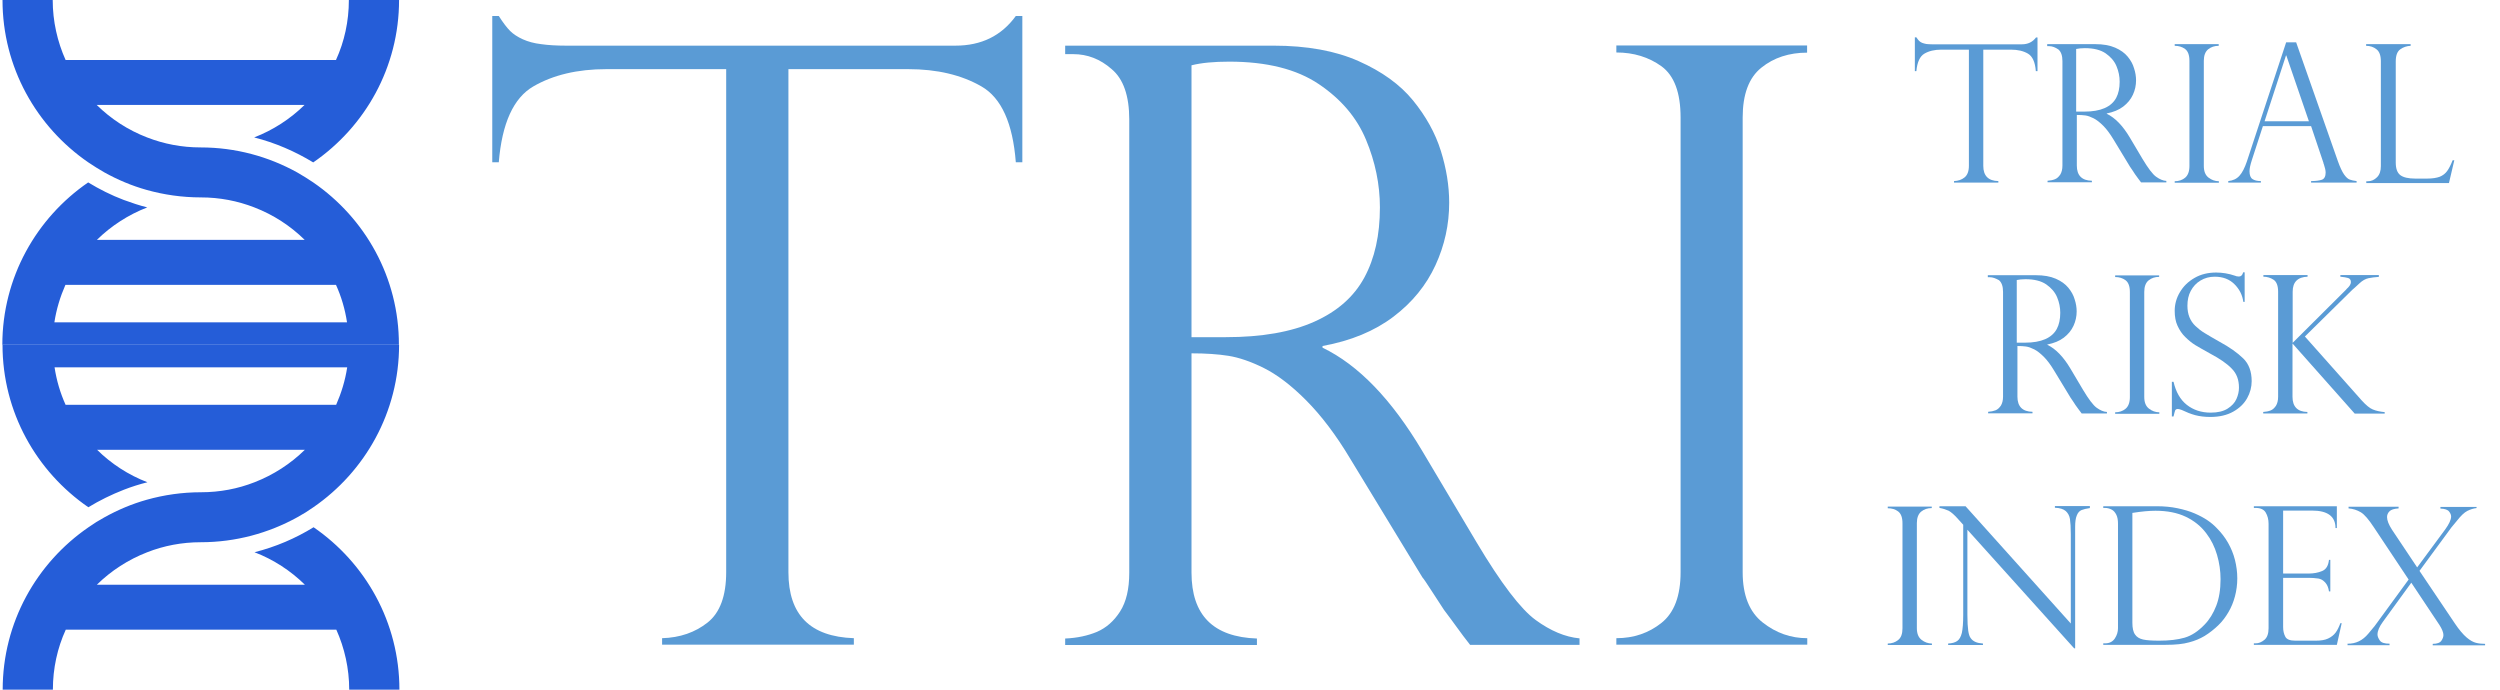
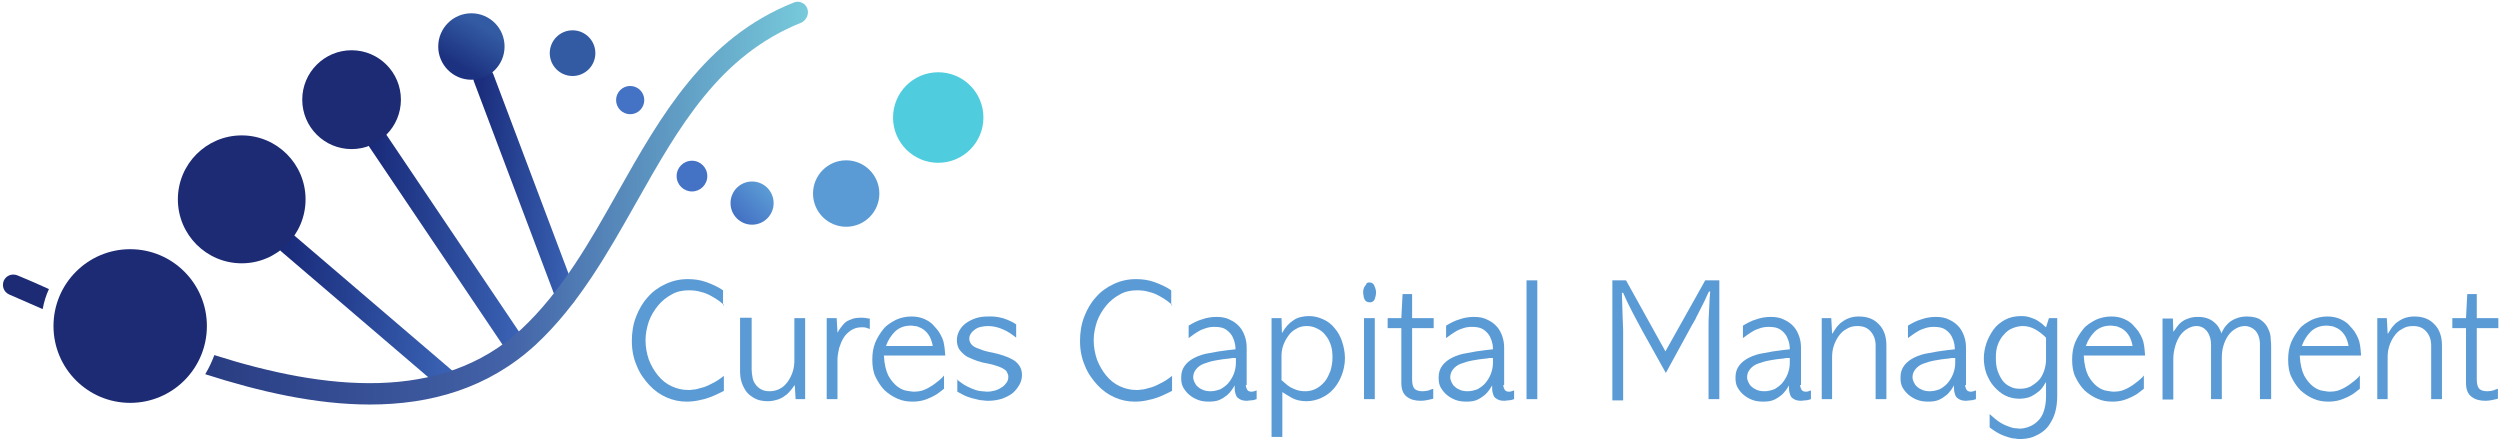
- <svg xmlns="http://www.w3.org/2000/svg" width="203" height="56" viewBox="0 0 203 56" fill="none">
-   <path d="M83.014 13.175H82.484C82.24 10.01 81.316 7.954 79.699 7.021C78.082 6.087 76.099 5.614 73.735 5.614H64.02V46.464C64.02 49.927 65.786 51.699 69.333 51.821V52.348H53.762V51.821C55.216 51.78 56.452 51.347 57.458 50.549C58.463 49.751 58.966 48.385 58.966 46.464V5.614H49.251C46.887 5.614 44.904 6.087 43.3 7.021C41.697 7.954 40.76 10.01 40.502 13.175H39.972V1.299H40.502C40.855 1.853 41.167 2.259 41.425 2.516C41.684 2.773 42.037 3.003 42.458 3.193C42.879 3.382 43.368 3.517 43.939 3.585C44.51 3.666 45.175 3.707 45.95 3.707H77.58C79.686 3.707 81.316 2.908 82.484 1.299H83.014V13.175Z" fill="#5A9BD5" />
-   <path d="M87.158 4.397H86.492V3.707H103.408C106.125 3.707 108.435 4.126 110.323 4.965C112.212 5.804 113.679 6.859 114.739 8.157C115.785 9.442 116.546 10.809 116.994 12.242C117.443 13.676 117.674 15.083 117.674 16.463C117.674 18.221 117.307 19.912 116.56 21.535C115.812 23.158 114.685 24.552 113.149 25.715C111.614 26.878 109.698 27.676 107.389 28.095V28.231C110.31 29.637 113 32.438 115.486 36.617L119.902 44.043C121.886 47.371 123.489 49.467 124.698 50.347C125.907 51.226 127.089 51.726 128.258 51.835V52.362H119.372C118.992 51.875 118.638 51.415 118.312 50.955C117.986 50.509 117.633 50.022 117.252 49.522C117.035 49.197 116.709 48.696 116.274 48.02C115.839 47.344 115.581 46.965 115.5 46.884L109.658 37.28C108.489 35.319 107.28 33.736 106.057 32.505C104.834 31.274 103.679 30.409 102.62 29.881C101.56 29.353 100.595 29.029 99.753 28.893C98.897 28.758 97.905 28.691 96.75 28.691V46.492C96.75 49.954 98.516 51.726 102.063 51.848V52.376H86.492V51.848C87.47 51.807 88.326 51.618 89.074 51.307C89.821 50.982 90.446 50.441 90.949 49.657C91.451 48.872 91.696 47.831 91.696 46.505V9.713C91.696 7.779 91.22 6.412 90.269 5.614C89.332 4.789 88.286 4.397 87.158 4.397ZM96.75 27.378H99.535C102.457 27.378 104.848 26.959 106.723 26.121C108.598 25.282 109.943 24.092 110.785 22.536C111.628 20.98 112.049 19.087 112.049 16.841C112.049 14.975 111.668 13.135 110.921 11.35C110.174 9.551 108.897 8.049 107.09 6.832C105.283 5.614 102.864 5.006 99.807 5.006C98.571 5.006 97.552 5.1 96.75 5.303V27.378Z" fill="#5A9BD5" />
-   <path d="M146.736 3.707V4.275C145.282 4.275 144.032 4.681 143.027 5.492C142.008 6.304 141.505 7.657 141.505 9.55V46.464C141.505 48.331 142.049 49.697 143.135 50.549C144.222 51.402 145.418 51.821 146.75 51.821V52.348H131.247V51.821C132.66 51.821 133.883 51.402 134.915 50.576C135.948 49.751 136.464 48.385 136.464 46.464V9.55C136.464 7.521 135.948 6.142 134.915 5.384C133.883 4.64 132.66 4.261 131.247 4.261V3.693H146.736V3.707Z" fill="#5A9BD5" />
-   <path d="M165.432 5.776H165.31C165.255 5.046 165.038 4.572 164.671 4.356C164.304 4.139 163.842 4.031 163.285 4.031H161.043V13.473C161.043 14.271 161.451 14.69 162.266 14.704V14.825H158.666V14.704C159.005 14.69 159.291 14.595 159.522 14.406C159.753 14.217 159.875 13.906 159.875 13.459V4.031H157.633C157.09 4.031 156.628 4.139 156.261 4.356C155.894 4.572 155.677 5.046 155.609 5.776H155.486V3.03H155.609C155.69 3.152 155.758 3.247 155.826 3.314C155.894 3.382 155.962 3.423 156.071 3.477C156.166 3.517 156.288 3.544 156.41 3.571C156.546 3.585 156.696 3.598 156.872 3.598H164.182C164.671 3.598 165.051 3.409 165.323 3.044H165.445V5.776H165.432Z" fill="#5A9BD5" />
-   <path d="M166.383 3.747H166.233V3.585H170.146C170.771 3.585 171.315 3.68 171.75 3.869C172.184 4.058 172.524 4.302 172.769 4.599C173.013 4.897 173.19 5.208 173.285 5.546C173.394 5.871 173.448 6.209 173.448 6.52C173.448 6.926 173.366 7.318 173.19 7.697C173.013 8.076 172.755 8.387 172.402 8.657C172.049 8.928 171.6 9.104 171.07 9.212V9.239C171.75 9.564 172.375 10.213 172.945 11.173L173.964 12.891C174.426 13.662 174.793 14.149 175.078 14.352C175.364 14.555 175.635 14.677 175.907 14.69V14.812H173.856C173.774 14.704 173.693 14.596 173.611 14.487C173.529 14.379 173.448 14.271 173.366 14.149C173.312 14.068 173.244 13.96 173.135 13.797C173.04 13.649 172.972 13.554 172.959 13.54L171.614 11.322C171.342 10.876 171.07 10.497 170.785 10.213C170.5 9.929 170.241 9.726 169.997 9.604C169.752 9.483 169.535 9.401 169.331 9.374C169.141 9.347 168.896 9.334 168.638 9.334V13.446C168.638 14.244 169.046 14.663 169.861 14.677V14.799H166.261V14.677C166.492 14.663 166.682 14.623 166.858 14.555C167.035 14.487 167.171 14.352 167.293 14.176C167.402 14 167.47 13.757 167.47 13.446V4.965C167.47 4.518 167.361 4.207 167.144 4.018C166.886 3.842 166.641 3.747 166.383 3.747ZM168.597 9.063H169.236C169.915 9.063 170.459 8.969 170.894 8.779C171.328 8.59 171.641 8.306 171.831 7.954C172.021 7.602 172.116 7.156 172.116 6.642C172.116 6.209 172.035 5.79 171.858 5.37C171.682 4.951 171.383 4.613 170.975 4.329C170.554 4.045 169.997 3.91 169.29 3.91C169.005 3.91 168.774 3.937 168.584 3.977V9.063H168.597Z" fill="#5A9BD5" />
-   <path d="M180.159 3.585V3.72C179.82 3.72 179.534 3.815 179.303 4.004C179.072 4.194 178.95 4.505 178.95 4.938V13.473C178.95 13.906 179.072 14.217 179.33 14.42C179.575 14.609 179.86 14.717 180.173 14.717V14.839H176.586V14.717C176.912 14.717 177.197 14.623 177.428 14.433C177.659 14.244 177.782 13.919 177.782 13.486V4.938C177.782 4.464 177.659 4.153 177.428 3.977C177.184 3.801 176.912 3.72 176.586 3.72V3.585H180.159Z" fill="#5A9BD5" />
-   <path d="M186.451 3.45L189.834 13.081C190.01 13.581 190.187 13.947 190.337 14.163C190.5 14.393 190.649 14.528 190.799 14.582C190.948 14.636 191.125 14.677 191.356 14.704V14.826H187.66V14.704C188.04 14.704 188.326 14.664 188.53 14.596C188.733 14.528 188.842 14.325 188.842 14.014C188.842 13.838 188.788 13.608 188.693 13.324C188.665 13.284 188.665 13.257 188.665 13.23L187.66 10.24H183.747L182.85 13C182.728 13.379 182.66 13.676 182.66 13.906C182.66 14.217 182.742 14.434 182.905 14.542C183.068 14.65 183.285 14.704 183.584 14.704V14.826H180.935V14.704C181.315 14.664 181.614 14.528 181.845 14.271C182.076 14.014 182.266 13.636 182.443 13.121L185.636 3.437H186.451V3.45ZM183.883 9.848H187.483L185.649 4.505H185.622L183.883 9.848Z" fill="#5A9BD5" />
-   <path d="M192.13 14.717H192.279C192.551 14.717 192.796 14.609 193.013 14.393C193.23 14.176 193.326 13.879 193.326 13.486V4.978C193.326 4.505 193.203 4.18 192.972 4.004C192.741 3.815 192.456 3.72 192.13 3.72V3.585H195.744V3.72C195.431 3.734 195.146 3.828 194.902 4.004C194.657 4.18 194.535 4.505 194.535 4.992V13.202C194.535 13.689 194.657 14.027 194.902 14.217C195.146 14.406 195.554 14.501 196.111 14.501H197.089C197.51 14.501 197.85 14.447 198.108 14.352C198.366 14.244 198.556 14.095 198.706 13.892C198.855 13.689 199.005 13.392 199.154 13.013H199.29L198.855 14.866H192.143V14.717H192.13Z" fill="#5A9BD5" />
-   <path d="M161.56 22.509H161.41V22.347H165.323C165.948 22.347 166.492 22.441 166.926 22.631C167.361 22.82 167.701 23.064 167.945 23.361C168.19 23.659 168.367 23.97 168.462 24.308C168.57 24.633 168.625 24.971 168.625 25.282C168.625 25.688 168.543 26.08 168.367 26.459C168.19 26.837 167.932 27.149 167.579 27.419C167.225 27.69 166.777 27.866 166.247 27.974V28.001C166.926 28.325 167.551 28.975 168.122 29.935L169.141 31.653C169.603 32.424 169.97 32.911 170.255 33.114C170.54 33.317 170.812 33.438 171.084 33.452V33.574H169.032C168.951 33.465 168.869 33.357 168.788 33.249C168.706 33.141 168.625 33.033 168.543 32.911C168.489 32.83 168.421 32.721 168.312 32.559C168.217 32.41 168.149 32.316 168.136 32.302L166.79 30.084C166.519 29.637 166.247 29.259 165.962 28.975C165.676 28.691 165.418 28.488 165.174 28.366C164.929 28.244 164.712 28.163 164.508 28.136C164.318 28.109 164.073 28.096 163.815 28.096V32.208C163.815 33.006 164.223 33.425 165.038 33.438V33.56H161.437V33.438C161.668 33.425 161.859 33.384 162.035 33.317C162.212 33.249 162.348 33.114 162.47 32.938C162.579 32.762 162.647 32.519 162.647 32.208V23.699C162.647 23.253 162.538 22.942 162.32 22.753C162.049 22.604 161.818 22.509 161.56 22.509ZM163.774 27.825H164.413C165.092 27.825 165.636 27.73 166.07 27.541C166.505 27.352 166.818 27.067 167.008 26.716C167.198 26.364 167.293 25.918 167.293 25.404C167.293 24.971 167.212 24.552 167.035 24.132C166.858 23.713 166.56 23.375 166.152 23.091C165.731 22.807 165.174 22.671 164.467 22.671C164.182 22.671 163.951 22.698 163.761 22.739V27.825H163.774Z" fill="#5A9BD5" />
-   <path d="M175.323 22.347V22.482C174.984 22.482 174.698 22.577 174.467 22.766C174.236 22.955 174.114 23.267 174.114 23.699V32.235C174.114 32.667 174.236 32.978 174.495 33.181C174.739 33.371 175.024 33.479 175.337 33.479V33.601H171.75V33.479C172.076 33.479 172.361 33.384 172.592 33.195C172.823 33.006 172.946 32.681 172.946 32.248V23.713C172.946 23.239 172.823 22.928 172.592 22.753C172.348 22.577 172.076 22.495 171.75 22.495V22.36H175.323V22.347Z" fill="#5A9BD5" />
-   <path d="M182.279 24.51H182.157C182.089 23.969 181.845 23.482 181.437 23.077C181.029 22.671 180.499 22.468 179.834 22.468C179.399 22.468 179.018 22.576 178.679 22.779C178.339 22.982 178.081 23.266 177.891 23.618C177.701 23.969 177.619 24.375 177.619 24.822C177.619 25.173 177.673 25.484 177.782 25.755C177.891 26.025 178.054 26.269 178.271 26.472C178.489 26.675 178.733 26.878 179.032 27.053C179.317 27.229 179.711 27.459 180.214 27.743C181.043 28.19 181.681 28.649 182.143 29.096C182.605 29.542 182.836 30.165 182.836 30.949C182.836 31.422 182.714 31.896 182.47 32.329C182.225 32.775 181.845 33.14 181.342 33.424C180.839 33.709 180.214 33.857 179.48 33.857C179.018 33.857 178.597 33.803 178.244 33.709C177.891 33.614 177.524 33.465 177.157 33.289C177.008 33.235 176.899 33.208 176.845 33.208C176.736 33.208 176.668 33.249 176.627 33.316C176.6 33.397 176.546 33.56 176.491 33.817H176.355V31.003H176.491C176.682 31.828 177.035 32.45 177.565 32.87C178.095 33.289 178.747 33.506 179.508 33.506C180.078 33.506 180.54 33.397 180.88 33.181C181.22 32.965 181.464 32.708 181.6 32.396C181.736 32.085 181.804 31.788 181.804 31.477C181.804 30.841 181.614 30.327 181.22 29.935C180.839 29.529 180.241 29.123 179.453 28.704C178.91 28.406 178.516 28.176 178.244 28.014C177.986 27.852 177.714 27.635 177.456 27.378C177.184 27.121 176.98 26.81 176.817 26.458C176.654 26.107 176.586 25.701 176.586 25.241C176.586 24.713 176.722 24.199 177.008 23.726C177.293 23.239 177.687 22.86 178.203 22.563C178.72 22.265 179.304 22.13 179.956 22.13C180.445 22.13 180.961 22.211 181.478 22.387C181.559 22.427 181.668 22.454 181.804 22.454C181.967 22.454 182.089 22.346 182.143 22.116H182.266V24.51H182.279Z" fill="#5A9BD5" />
-   <path d="M193.162 22.346V22.482C192.849 22.509 192.564 22.536 192.319 22.59C192.075 22.644 191.83 22.779 191.586 23.009C191.409 23.172 191.287 23.293 191.219 23.348C191.151 23.402 191.083 23.469 191.002 23.537L187.157 27.324L191.762 32.505C192.116 32.897 192.428 33.154 192.673 33.249C192.931 33.357 193.243 33.425 193.637 33.465V33.587H191.205L186.151 27.892V32.221C186.151 33.019 186.559 33.438 187.36 33.452V33.574H183.773V33.452C184.004 33.438 184.195 33.398 184.371 33.33C184.548 33.263 184.684 33.127 184.806 32.951C184.915 32.776 184.983 32.532 184.983 32.221V23.686C184.983 23.212 184.86 22.888 184.629 22.725C184.385 22.563 184.113 22.468 183.787 22.468V22.333H187.374V22.468C186.572 22.495 186.165 22.901 186.165 23.686V27.838L190.499 23.523C190.499 23.537 190.512 23.523 190.526 23.483C190.771 23.266 190.893 23.077 190.893 22.915C190.893 22.739 190.825 22.631 190.675 22.576C190.54 22.536 190.322 22.495 190.037 22.468V22.333H193.162V22.346Z" fill="#5A9BD5" />
-   <path d="M156.859 41.121V41.256C156.519 41.256 156.234 41.351 156.003 41.54C155.772 41.73 155.649 42.041 155.649 42.474V51.009C155.649 51.442 155.772 51.753 156.03 51.956C156.274 52.145 156.56 52.254 156.872 52.254V52.375H153.285V52.254C153.611 52.254 153.897 52.159 154.128 51.969C154.372 51.78 154.481 51.455 154.481 51.023V42.487C154.481 42.014 154.359 41.703 154.128 41.527C153.897 41.351 153.611 41.27 153.285 41.27V41.135H156.859V41.121Z" fill="#5A9BD5" />
-   <path d="M169.698 41.121V41.256C169.413 41.297 169.182 41.351 169.019 41.418C168.855 41.486 168.72 41.635 168.638 41.851C168.543 42.068 168.502 42.379 168.502 42.785V52.645H168.421L159.752 43.014V49.927C159.752 50.508 159.78 50.928 159.82 51.212C159.861 51.496 159.929 51.699 160.024 51.82C160.214 52.091 160.54 52.226 161.016 52.253V52.375H158.19V52.253C158.502 52.24 158.747 52.172 158.924 52.05C159.1 51.928 159.223 51.712 159.304 51.388C159.372 51.063 159.413 50.589 159.413 49.954V42.609L159.032 42.189C158.706 41.811 158.434 41.581 158.231 41.472C158.027 41.378 157.782 41.297 157.483 41.242V41.107H159.603L168.149 50.63V43.366C168.149 42.825 168.122 42.419 168.081 42.149C168.04 41.878 167.918 41.662 167.741 41.499C167.551 41.337 167.266 41.242 166.858 41.229V41.094H169.698V41.121Z" fill="#5A9BD5" />
-   <path d="M170.785 41.243V41.107H175.133C175.744 41.107 176.301 41.161 176.818 41.27C177.334 41.378 177.796 41.513 178.204 41.689C178.611 41.865 178.964 42.054 179.263 42.257C179.562 42.46 179.807 42.676 180.011 42.893C180.364 43.245 180.676 43.65 180.921 44.083C181.165 44.516 181.356 44.976 181.478 45.463C181.6 45.95 181.668 46.45 181.668 46.964C181.668 47.478 181.6 47.965 181.478 48.425C181.356 48.885 181.179 49.318 180.948 49.71C180.717 50.103 180.445 50.468 180.119 50.779C179.793 51.09 179.426 51.388 179.005 51.645C178.638 51.861 178.231 52.037 177.755 52.159C177.28 52.294 176.655 52.361 175.839 52.361H170.785V52.24H170.935C171.288 52.24 171.546 52.105 171.723 51.847C171.899 51.577 171.981 51.306 171.981 51.009V42.514C171.981 42.23 171.94 41.987 171.845 41.797C171.75 41.608 171.628 41.459 171.464 41.378C171.301 41.297 171.125 41.243 170.935 41.243H170.785ZM173.149 41.648V50.562C173.149 50.995 173.217 51.32 173.367 51.523C173.503 51.726 173.72 51.861 174.019 51.929C174.318 51.996 174.752 52.023 175.323 52.023C176.138 52.023 176.831 51.942 177.388 51.78C177.945 51.618 178.489 51.266 179.019 50.711C179.413 50.306 179.725 49.791 179.956 49.196C180.187 48.601 180.309 47.884 180.309 47.032C180.309 46.369 180.214 45.706 180.024 45.057C179.834 44.408 179.549 43.826 179.155 43.312C178.72 42.731 178.163 42.284 177.483 41.96C176.804 41.635 175.975 41.473 175.024 41.473C174.535 41.473 173.91 41.527 173.149 41.648Z" fill="#5A9BD5" />
-   <path d="M183.013 41.243V41.107H189.752V42.879H189.643C189.643 41.932 189.004 41.459 187.741 41.459H185.39V46.572H187.456C187.863 46.572 188.23 46.505 188.556 46.369C188.882 46.234 189.059 45.936 189.113 45.463H189.222V48.02H189.113C189.072 47.735 188.977 47.505 188.855 47.357C188.733 47.208 188.597 47.1 188.475 47.046C188.352 46.992 188.244 46.964 188.135 46.964C187.945 46.937 187.754 46.924 187.564 46.924H185.39V50.914C185.39 51.212 185.445 51.469 185.567 51.699C185.676 51.915 185.947 52.023 186.369 52.023H188.053C188.461 52.023 188.787 51.969 189.045 51.847C189.303 51.726 189.507 51.563 189.657 51.361C189.806 51.158 189.928 50.901 190.037 50.603H190.146L189.752 52.361H183.013V52.24H183.162C183.407 52.24 183.638 52.145 183.869 51.956C184.1 51.766 184.208 51.442 184.208 51.009V42.528C184.208 42.176 184.127 41.878 183.977 41.621C183.828 41.364 183.543 41.243 183.162 41.243H183.013Z" fill="#5A9BD5" />
-   <path d="M201.096 41.121V41.256C200.838 41.283 200.594 41.365 200.349 41.486C200.105 41.608 199.819 41.879 199.493 42.298C199.126 42.731 198.909 43.001 198.868 43.082L196.463 46.356L199.33 50.617C199.683 51.144 200.009 51.523 200.295 51.767C200.58 52.01 200.838 52.145 201.056 52.199C201.273 52.254 201.518 52.281 201.789 52.281V52.402H197.537V52.281C197.904 52.281 198.135 52.186 198.243 52.023C198.352 51.861 198.406 51.712 198.406 51.564C198.406 51.361 198.298 51.09 198.094 50.766L195.798 47.316L193.488 50.495C193.203 50.887 193.053 51.225 193.053 51.523C193.053 51.672 193.121 51.834 193.243 52.01C193.366 52.186 193.624 52.267 194.031 52.267V52.389H190.621V52.267C191.287 52.281 191.844 52.01 192.306 51.455C192.618 51.09 192.795 50.874 192.822 50.833L195.58 47.059L192.781 42.852C192.347 42.19 191.993 41.77 191.694 41.594C191.396 41.419 191.069 41.31 190.703 41.283V41.148H194.765V41.283C194.398 41.31 194.154 41.378 194.018 41.527C193.882 41.662 193.828 41.825 193.828 41.987C193.828 42.257 193.963 42.596 194.222 43.001L196.273 46.072L198.542 43.001C198.868 42.555 199.031 42.19 199.031 41.946C199.031 41.811 198.977 41.676 198.868 41.54C198.76 41.392 198.529 41.31 198.162 41.297V41.162H201.096V41.121Z" fill="#5A9BD5" />
-   <path d="M25.434 14.812C25.013 14.527 24.579 14.257 24.13 14C21.807 12.715 19.144 11.971 16.291 11.971C14.755 11.971 13.302 11.687 11.943 11.159C10.394 10.564 9.008 9.658 7.853 8.522H24.728C23.573 9.658 22.174 10.564 20.638 11.159C22.35 11.592 23.967 12.296 25.434 13.188C29.646 10.294 32.404 5.465 32.404 0H28.328C28.328 1.731 27.962 3.382 27.282 4.87H5.326C4.66 3.382 4.28 1.731 4.28 0H0.204C0.204 5.465 2.962 10.294 7.174 13.188C7.595 13.473 8.03 13.743 8.478 14C9.552 14.595 10.693 15.082 11.902 15.42C13.302 15.813 14.783 16.029 16.304 16.029C17.84 16.029 19.293 16.313 20.652 16.841C22.201 17.436 23.587 18.342 24.742 19.478H7.867C9.022 18.342 10.421 17.436 11.957 16.841C11.304 16.678 10.666 16.462 10.041 16.232C9.035 15.853 8.071 15.366 7.16 14.812C2.949 17.706 0.19 22.535 0.19 28H32.391C32.404 22.535 29.646 17.706 25.434 14.812ZM4.416 26.174C4.579 25.105 4.891 24.091 5.313 23.13H27.282C27.717 24.091 28.016 25.105 28.179 26.174H4.416Z" fill="#255DD8" />
-   <path d="M32.405 28H0.204C0.204 33.465 2.962 38.294 7.174 41.188C8.084 40.634 9.049 40.16 10.055 39.768C10.68 39.525 11.318 39.322 11.97 39.159C10.421 38.564 9.035 37.658 7.881 36.522H24.755C23.6 37.658 22.201 38.564 20.666 39.159C19.321 39.687 17.853 39.971 16.318 39.971C14.796 39.971 13.315 40.187 11.916 40.58C10.707 40.918 9.565 41.405 8.492 42C8.044 42.243 7.609 42.514 7.188 42.812C2.976 45.706 0.218 50.535 0.218 56H4.294C4.294 54.269 4.661 52.618 5.34 51.13H27.31C27.975 52.618 28.356 54.269 28.356 56H32.432C32.432 50.535 29.674 45.706 25.462 42.812C23.994 43.718 22.378 44.408 20.666 44.841C22.215 45.436 23.6 46.342 24.755 47.478H7.867C9.022 46.342 10.421 45.436 11.957 44.841C13.302 44.313 14.769 44.029 16.304 44.029C19.144 44.029 21.821 43.285 24.144 42C24.592 41.757 25.027 41.486 25.448 41.188C29.646 38.294 32.405 33.465 32.405 28ZM28.193 29.826C28.03 30.895 27.717 31.909 27.296 32.87H5.326C4.892 31.909 4.593 30.895 4.43 29.826H28.193Z" fill="#255DD8" />
+ <svg xmlns="http://www.w3.org/2000/svg" width="318" height="56" viewBox="0 0 318 56" fill="none">
+   <path d="M57.22 49.925C56.903 49.925 56.587 49.819 56.376 49.608L35.809 32.015C35.229 31.54 35.176 30.694 35.65 30.166C36.125 29.585 36.969 29.532 37.496 30.008L58.063 47.6C58.644 48.075 58.696 48.921 58.222 49.449C57.958 49.766 57.589 49.925 57.22 49.925Z" fill="url(#paint0_linear)" />
+   <path d="M65.71 45.433C65.288 45.433 64.866 45.222 64.602 44.852L46.988 18.701C46.566 18.12 46.725 17.275 47.358 16.852C47.938 16.43 48.781 16.588 49.203 17.222L66.817 43.373C67.239 43.954 67.081 44.799 66.448 45.222C66.237 45.328 65.974 45.433 65.71 45.433Z" fill="url(#paint1_linear)" />
+   <path d="M71.933 38.883C71.405 38.883 70.878 38.566 70.72 38.037L60.278 10.354C60.014 9.668 60.383 8.928 61.069 8.664C61.755 8.4 62.493 8.769 62.757 9.456L73.198 37.139C73.462 37.826 73.093 38.566 72.407 38.83C72.249 38.883 72.091 38.883 71.933 38.883Z" fill="url(#paint2_linear)" />
+   <path d="M16.56 51.244C21.948 51.244 26.316 46.869 26.316 41.471C26.316 36.073 21.948 31.697 16.56 31.697C11.172 31.697 6.804 36.073 6.804 41.471C6.804 46.869 11.172 51.244 16.56 51.244Z" fill="#1C2B74" />
+   <path d="M102.678 1.056C102.414 0.369 101.623 0.052 100.99 0.316C89.652 4.807 84.062 14.739 78.63 24.354C75.097 30.641 71.458 37.086 66.29 41.894C56.111 51.297 41.24 49.607 27.265 45.169C26.948 46.014 26.579 46.807 26.105 47.599C33.013 49.818 40.185 51.456 47.041 51.456C54.793 51.456 62.071 49.396 68.083 43.901C73.567 38.83 77.311 32.173 80.95 25.728C86.382 16.113 91.498 7.026 101.992 2.852C102.625 2.482 102.941 1.743 102.678 1.056Z" fill="url(#paint3_linear)" />
+   <path d="M5.433 39.305C5.591 38.407 5.855 37.561 6.224 36.769C4.853 36.135 3.482 35.554 2.216 35.026C1.53 34.761 0.792 35.026 0.476 35.712C0.212 36.399 0.476 37.139 1.161 37.456C2.48 38.037 3.851 38.618 5.275 39.252C5.327 39.252 5.38 39.305 5.433 39.305Z" fill="#1C2B74" />
+   <path d="M30.745 33.493C35.231 33.493 38.867 29.851 38.867 25.358C38.867 20.864 35.231 17.222 30.745 17.222C26.26 17.222 22.624 20.864 22.624 25.358C22.624 29.851 26.26 33.493 30.745 33.493Z" fill="#1C2B74" />
+   <path d="M44.721 18.965C48.187 18.965 50.996 16.151 50.996 12.678C50.996 9.206 48.187 6.392 44.721 6.392C41.255 6.392 38.445 9.206 38.445 12.678C38.445 16.151 41.255 18.965 44.721 18.965Z" fill="#1C2B74" />
+   <path d="M59.962 10.143C62.292 10.143 64.181 8.251 64.181 5.917C64.181 3.583 62.292 1.69 59.962 1.69C57.632 1.69 55.743 3.583 55.743 5.917C55.743 8.251 57.632 10.143 59.962 10.143Z" fill="url(#paint4_linear)" />
+   <path d="M72.829 9.667C74.431 9.667 75.73 8.366 75.73 6.761C75.73 5.156 74.431 3.855 72.829 3.855C71.227 3.855 69.929 5.156 69.929 6.761C69.929 8.366 71.227 9.667 72.829 9.667Z" fill="#335BA3" />
+   <path d="M80.159 14.528C81.15 14.528 81.952 13.724 81.952 12.732C81.952 11.74 81.15 10.935 80.159 10.935C79.169 10.935 78.366 11.74 78.366 12.732C78.366 13.724 79.169 14.528 80.159 14.528Z" fill="#4472C4" />
+   <path d="M88.018 24.354C89.095 24.354 89.969 23.479 89.969 22.399C89.969 21.32 89.095 20.444 88.018 20.444C86.94 20.444 86.066 21.32 86.066 22.399C86.066 23.479 86.94 24.354 88.018 24.354Z" fill="#4472C4" />
+   <path d="M95.664 28.58C97.179 28.58 98.406 27.35 98.406 25.833C98.406 24.316 97.179 23.086 95.664 23.086C94.15 23.086 92.922 24.316 92.922 25.833C92.922 27.35 94.15 28.58 95.664 28.58Z" fill="url(#paint5_linear)" />
+   <path d="M107.635 28.844C109.965 28.844 111.854 26.952 111.854 24.618C111.854 22.284 109.965 20.392 107.635 20.392C105.305 20.392 103.416 22.284 103.416 24.618C103.416 26.952 105.305 28.844 107.635 28.844Z" fill="#5B9BD5" />
+   <path d="M119.343 20.708C122.518 20.708 125.091 18.13 125.091 14.95C125.091 11.77 122.518 9.191 119.343 9.191C116.168 9.191 113.595 11.77 113.595 14.95C113.595 18.13 116.168 20.708 119.343 20.708Z" fill="#4FCCDD" />
+   <path d="M92.13 38.83C91.972 38.672 91.761 38.513 91.498 38.302C91.234 38.091 90.865 37.879 90.496 37.668C90.126 37.457 89.652 37.245 89.177 37.14C88.702 36.981 88.175 36.928 87.595 36.928C86.804 36.928 86.066 37.087 85.433 37.457C84.747 37.827 84.167 38.302 83.692 38.883C83.218 39.464 82.796 40.151 82.532 40.891C82.269 41.683 82.11 42.475 82.11 43.268C82.11 44.166 82.269 44.959 82.532 45.751C82.849 46.543 83.218 47.177 83.692 47.759C84.167 48.34 84.747 48.815 85.433 49.132C86.118 49.449 86.804 49.608 87.595 49.608C87.7 49.608 87.911 49.608 88.175 49.555C88.439 49.555 88.808 49.449 89.177 49.343C89.599 49.238 90.021 49.079 90.496 48.815C90.97 48.604 91.55 48.234 92.078 47.811V49.713C91.919 49.819 91.656 49.925 91.339 50.083C91.023 50.242 90.654 50.4 90.232 50.559C89.81 50.717 89.388 50.823 88.861 50.928C88.386 51.034 87.859 51.087 87.331 51.087C86.487 51.087 85.644 50.928 84.8 50.559C83.956 50.189 83.218 49.66 82.585 48.974C81.952 48.287 81.372 47.494 81.003 46.543C80.581 45.593 80.37 44.536 80.37 43.374C80.37 42.317 80.528 41.26 80.897 40.309C81.267 39.358 81.741 38.513 82.374 37.827C83.007 37.087 83.745 36.559 84.642 36.136C85.538 35.713 86.487 35.502 87.49 35.502C88.281 35.502 89.072 35.608 89.81 35.872C90.548 36.136 91.287 36.453 91.972 36.928V38.83H92.13Z" fill="#5B9BD5" />
+   <path d="M95.611 40.468V47.019C95.611 47.336 95.664 47.653 95.717 47.97C95.77 48.287 95.875 48.604 96.086 48.868C96.244 49.132 96.508 49.343 96.772 49.502C97.035 49.66 97.404 49.766 97.879 49.766C98.354 49.766 98.828 49.66 99.197 49.449C99.619 49.238 99.936 48.921 100.199 48.551C100.463 48.181 100.674 47.758 100.832 47.283C100.99 46.807 101.043 46.332 101.043 45.857V40.468H102.414V50.77H101.201L101.096 49.026H101.043C100.885 49.238 100.727 49.502 100.516 49.713C100.358 49.925 100.094 50.189 99.83 50.347C99.567 50.559 99.25 50.717 98.934 50.823C98.565 50.928 98.195 51.034 97.668 51.034C97.035 51.034 96.508 50.928 96.086 50.717C95.664 50.506 95.295 50.242 94.978 49.872C94.715 49.502 94.504 49.132 94.346 48.657C94.188 48.181 94.135 47.706 94.135 47.177V40.415H95.611V40.468Z" fill="#5B9BD5" />
+   <path d="M110.641 41.841C110.483 41.789 110.272 41.736 110.166 41.683C110.008 41.63 109.85 41.63 109.639 41.63C109.111 41.63 108.69 41.736 108.268 42C107.899 42.264 107.529 42.581 107.318 42.951C107.055 43.374 106.897 43.796 106.738 44.272C106.633 44.747 106.527 45.275 106.527 45.751V50.77H105.156V40.468H106.422L106.527 42.264H106.58C106.633 42.106 106.738 41.947 106.897 41.736C107.055 41.525 107.213 41.313 107.424 41.102C107.635 40.891 107.951 40.732 108.268 40.626C108.584 40.468 109.006 40.415 109.481 40.415C109.797 40.415 110.008 40.415 110.219 40.468C110.43 40.521 110.588 40.521 110.641 40.521V41.841Z" fill="#5B9BD5" />
+   <path d="M112.434 45.223C112.486 46.332 112.697 47.178 113.014 47.812C113.383 48.446 113.752 48.868 114.174 49.185C114.596 49.502 115.018 49.661 115.387 49.713C115.756 49.766 116.02 49.819 116.178 49.819C116.653 49.819 117.127 49.766 117.496 49.608C117.918 49.449 118.287 49.238 118.604 49.027C118.92 48.815 119.237 48.551 119.5 48.34C119.764 48.129 119.975 47.917 120.08 47.759V49.449C119.869 49.608 119.659 49.766 119.395 49.978C119.131 50.189 118.815 50.347 118.498 50.506C118.182 50.664 117.76 50.823 117.391 50.928C116.969 51.034 116.547 51.087 116.072 51.087C115.387 51.087 114.754 50.981 114.174 50.717C113.541 50.453 113.014 50.083 112.539 49.661C112.064 49.185 111.695 48.604 111.379 47.97C111.062 47.336 110.957 46.544 110.957 45.751C110.957 44.959 111.062 44.272 111.326 43.585C111.59 42.951 111.959 42.37 112.381 41.842C112.803 41.313 113.383 40.996 113.963 40.679C114.543 40.415 115.229 40.257 115.914 40.257C116.336 40.257 116.758 40.31 117.127 40.415C117.496 40.521 117.813 40.679 118.076 40.838C118.34 40.996 118.604 41.208 118.815 41.472C119.026 41.683 119.237 41.947 119.395 42.159C119.764 42.74 120.028 43.321 120.08 43.797C120.186 44.325 120.186 44.8 120.239 45.223H112.434ZM118.657 44.061C118.551 43.427 118.34 42.898 118.076 42.529C117.813 42.159 117.496 41.895 117.18 41.736C116.863 41.578 116.6 41.472 116.336 41.472C116.072 41.419 115.914 41.419 115.861 41.419C115.018 41.419 114.385 41.683 113.858 42.159C113.33 42.687 112.961 43.268 112.697 44.008H118.657V44.061Z" fill="#5B9BD5" />
+   <path d="M121.663 48.234C122.138 48.604 122.56 48.921 122.981 49.132C123.403 49.344 123.773 49.502 124.089 49.608C124.405 49.713 124.722 49.766 124.933 49.766C125.144 49.766 125.355 49.819 125.513 49.819C125.935 49.819 126.251 49.766 126.62 49.661C126.937 49.555 127.253 49.396 127.464 49.238C127.728 49.079 127.886 48.868 128.044 48.657C128.202 48.446 128.255 48.181 128.255 47.97C128.255 47.812 128.255 47.706 128.202 47.6C128.15 47.495 128.097 47.336 127.991 47.178C127.833 47.019 127.517 46.808 127.095 46.649C126.673 46.491 126.146 46.332 125.566 46.227C125.196 46.174 124.775 46.068 124.3 45.91C123.878 45.751 123.456 45.593 123.034 45.381C122.665 45.17 122.349 44.853 122.085 44.536C121.821 44.166 121.716 43.744 121.716 43.268C121.716 42.846 121.821 42.423 122.032 42.053C122.243 41.683 122.507 41.366 122.876 41.102C123.245 40.838 123.667 40.627 124.142 40.468C124.616 40.31 125.144 40.257 125.724 40.257C125.829 40.257 125.987 40.257 126.251 40.257C126.515 40.257 126.779 40.31 127.095 40.362C127.411 40.415 127.781 40.521 128.15 40.679C128.519 40.838 128.888 40.996 129.257 41.261V42.951C128.73 42.529 128.202 42.159 127.57 41.895C126.989 41.63 126.304 41.472 125.671 41.472C125.355 41.472 125.038 41.525 124.775 41.578C124.511 41.63 124.247 41.736 124.036 41.895C123.825 42.053 123.614 42.212 123.509 42.423C123.351 42.634 123.298 42.846 123.298 43.057C123.298 43.215 123.298 43.321 123.351 43.427C123.403 43.532 123.456 43.691 123.562 43.797C123.72 44.008 124.036 44.219 124.564 44.378C125.038 44.589 125.618 44.747 126.251 44.853C126.726 44.959 127.148 45.064 127.622 45.223C128.097 45.381 128.466 45.54 128.835 45.751C129.204 45.962 129.468 46.227 129.679 46.544C129.89 46.861 129.995 47.23 129.995 47.706C129.995 48.129 129.89 48.551 129.679 48.921C129.468 49.291 129.204 49.661 128.835 49.978C128.466 50.295 127.991 50.506 127.464 50.717C126.937 50.876 126.357 50.981 125.724 50.981C125.566 50.981 125.302 50.981 125.038 50.928C124.775 50.928 124.458 50.876 124.142 50.77C123.825 50.717 123.456 50.611 123.034 50.453C122.612 50.295 122.243 50.083 121.769 49.819V48.234H121.663Z" fill="#5B9BD5" />
+   <path d="M149.138 38.83C148.98 38.672 148.769 38.513 148.505 38.302C148.242 38.091 147.872 37.879 147.503 37.668C147.134 37.457 146.66 37.245 146.185 37.14C145.71 36.981 145.183 36.928 144.603 36.928C143.812 36.928 143.073 37.087 142.441 37.457C141.755 37.827 141.175 38.302 140.7 38.883C140.226 39.464 139.804 40.151 139.54 40.891C139.276 41.683 139.118 42.475 139.118 43.268C139.118 44.166 139.276 44.959 139.54 45.751C139.857 46.543 140.226 47.177 140.7 47.759C141.175 48.34 141.755 48.815 142.441 49.132C143.126 49.449 143.812 49.608 144.603 49.608C144.708 49.608 144.919 49.608 145.183 49.555C145.447 49.555 145.816 49.449 146.185 49.343C146.607 49.238 147.029 49.079 147.503 48.815C147.978 48.604 148.558 48.234 149.085 47.811V49.713C148.927 49.819 148.663 49.925 148.347 50.083C148.031 50.242 147.662 50.4 147.24 50.559C146.818 50.717 146.396 50.823 145.868 50.928C145.394 51.034 144.866 51.087 144.339 51.087C143.495 51.087 142.652 50.928 141.808 50.559C140.964 50.189 140.226 49.66 139.593 48.974C138.96 48.287 138.38 47.494 138.011 46.543C137.589 45.593 137.378 44.536 137.378 43.374C137.378 42.317 137.536 41.26 137.905 40.309C138.274 39.358 138.749 38.513 139.382 37.827C140.015 37.087 140.753 36.559 141.65 36.136C142.546 35.713 143.495 35.502 144.497 35.502C145.288 35.502 146.079 35.608 146.818 35.872C147.556 36.136 148.294 36.453 148.98 36.928V38.83H149.138Z" fill="#5B9BD5" />
+   <path d="M158.473 48.974C158.473 49.185 158.526 49.344 158.631 49.555C158.737 49.713 158.895 49.819 159.159 49.819C159.317 49.819 159.422 49.819 159.528 49.766C159.633 49.713 159.739 49.713 159.844 49.66V50.77C159.58 50.876 159.317 50.928 159.106 50.928C158.895 50.928 158.737 50.981 158.631 50.981C158.262 50.981 157.998 50.928 157.787 50.823C157.576 50.717 157.418 50.611 157.313 50.453C157.207 50.294 157.155 50.083 157.102 49.872C157.049 49.66 157.049 49.344 157.049 49.027C156.944 49.185 156.838 49.396 156.68 49.608C156.522 49.819 156.311 50.083 156.047 50.294C155.783 50.506 155.467 50.717 155.098 50.876C154.729 51.034 154.254 51.087 153.779 51.087C153.305 51.087 152.83 51.034 152.408 50.876C151.986 50.717 151.617 50.506 151.301 50.242C150.984 49.977 150.721 49.66 150.51 49.291C150.299 48.921 150.246 48.498 150.246 48.023C150.246 47.389 150.404 46.913 150.721 46.491C151.037 46.068 151.459 45.751 151.986 45.487C152.514 45.223 153.147 45.011 153.885 44.906C154.623 44.747 155.362 44.642 156.205 44.536L157.155 44.43C157.155 44.325 157.155 44.113 157.102 43.796C157.049 43.479 156.944 43.162 156.785 42.845C156.627 42.528 156.363 42.212 155.994 41.947C155.625 41.683 155.151 41.578 154.465 41.578C154.096 41.578 153.727 41.63 153.41 41.736C153.094 41.842 152.777 41.947 152.514 42.106C152.25 42.264 151.986 42.423 151.775 42.581C151.564 42.74 151.354 42.898 151.195 43.004V41.419C151.723 41.102 152.303 40.785 152.883 40.627C153.463 40.415 154.096 40.31 154.729 40.31C155.414 40.31 155.994 40.415 156.469 40.679C156.944 40.891 157.365 41.208 157.682 41.578C157.998 41.947 158.209 42.37 158.367 42.845C158.526 43.321 158.578 43.796 158.578 44.272V48.974H158.473ZM157.102 45.54C157.049 45.54 156.944 45.54 156.785 45.54C156.627 45.54 156.522 45.593 156.469 45.593C155.783 45.645 155.151 45.751 154.57 45.857C153.99 45.962 153.516 46.121 153.094 46.279C152.672 46.438 152.356 46.702 152.145 46.966C151.934 47.23 151.775 47.547 151.775 47.97C151.775 48.181 151.828 48.393 151.934 48.604C152.039 48.815 152.145 49.026 152.356 49.185C152.514 49.343 152.777 49.502 153.041 49.608C153.305 49.713 153.621 49.766 153.99 49.766C154.412 49.766 154.834 49.66 155.256 49.502C155.625 49.291 155.994 49.026 156.258 48.71C156.522 48.393 156.785 47.97 156.944 47.547C157.102 47.125 157.207 46.649 157.207 46.174V45.54H157.102Z" fill="#5B9BD5" />
+   <path d="M163.061 55.578H161.742V40.468H163.008L163.061 42.317H163.113C163.482 41.63 163.957 41.102 164.537 40.732C165.065 40.363 165.75 40.204 166.541 40.204C167.174 40.204 167.754 40.363 168.334 40.627C168.914 40.891 169.389 41.261 169.758 41.736C170.18 42.212 170.496 42.793 170.707 43.427C170.918 44.061 171.077 44.8 171.077 45.54C171.077 46.332 170.918 47.072 170.655 47.759C170.391 48.446 170.022 49.027 169.6 49.502C169.178 49.978 168.651 50.347 168.071 50.612C167.49 50.876 166.858 51.034 166.172 51.034C165.434 51.034 164.801 50.876 164.326 50.612C163.852 50.347 163.43 50.083 163.113 49.872V55.578H163.061ZM163.061 48.393C163.166 48.498 163.324 48.604 163.482 48.763C163.641 48.921 163.852 49.08 164.115 49.238C164.379 49.397 164.643 49.502 164.959 49.608C165.276 49.714 165.645 49.766 166.014 49.766C166.541 49.766 166.963 49.661 167.385 49.449C167.807 49.238 168.176 48.921 168.492 48.551C168.809 48.181 169.02 47.706 169.231 47.178C169.389 46.649 169.494 46.068 169.494 45.487C169.494 44.906 169.442 44.378 169.283 43.902C169.125 43.427 168.914 43.004 168.598 42.634C168.334 42.264 167.965 42 167.543 41.789C167.121 41.578 166.699 41.472 166.225 41.472C165.697 41.472 165.275 41.578 164.854 41.842C164.432 42.053 164.115 42.37 163.852 42.74C163.588 43.11 163.377 43.532 163.219 43.955C163.061 44.431 163.008 44.853 163.008 45.276V48.393H163.061Z" fill="#5B9BD5" />
+   <path d="M174.188 35.925C174.504 35.925 174.715 36.083 174.82 36.347C174.926 36.612 175.031 36.876 175.031 37.193C175.031 37.457 174.979 37.721 174.873 38.038C174.768 38.302 174.557 38.461 174.24 38.461C174.082 38.461 173.924 38.408 173.818 38.355C173.713 38.249 173.607 38.197 173.555 38.038C173.502 37.932 173.449 37.774 173.449 37.668C173.449 37.51 173.396 37.404 173.396 37.298C173.396 37.245 173.396 37.14 173.396 37.034C173.396 36.876 173.449 36.77 173.502 36.612C173.555 36.453 173.66 36.347 173.766 36.189C173.818 35.978 173.977 35.925 174.188 35.925ZM174.873 40.468V50.77H173.502V40.468H174.873Z" fill="#5B9BD5" />
+   <path d="M179.62 37.404V40.468H182.363V41.736H179.62V48.287C179.62 48.816 179.726 49.185 179.884 49.397C180.042 49.608 180.411 49.767 180.939 49.767C181.255 49.767 181.519 49.714 181.73 49.661C181.941 49.555 182.152 49.502 182.31 49.45V50.718C182.099 50.77 181.888 50.823 181.624 50.876C181.361 50.929 181.044 50.982 180.728 50.982C179.989 50.982 179.409 50.823 178.935 50.453C178.46 50.084 178.249 49.502 178.249 48.71V41.736H176.509V40.468H178.249L178.407 37.404H179.62Z" fill="#5B9BD5" />
+   <path d="M191.222 48.974C191.222 49.185 191.275 49.344 191.38 49.555C191.486 49.713 191.644 49.819 191.908 49.819C192.066 49.819 192.171 49.819 192.277 49.766C192.382 49.713 192.488 49.713 192.593 49.66V50.77C192.329 50.876 192.066 50.928 191.855 50.928C191.644 50.928 191.486 50.981 191.38 50.981C191.011 50.981 190.747 50.928 190.536 50.823C190.325 50.717 190.167 50.611 190.062 50.453C189.956 50.294 189.904 50.083 189.851 49.872C189.798 49.66 189.798 49.344 189.798 49.027C189.693 49.185 189.587 49.396 189.429 49.608C189.271 49.819 189.06 50.083 188.796 50.294C188.532 50.506 188.216 50.717 187.847 50.876C187.478 51.034 187.003 51.087 186.528 51.087C186.054 51.087 185.579 51.034 185.157 50.876C184.735 50.717 184.366 50.506 184.05 50.242C183.733 49.977 183.47 49.66 183.259 49.291C183.048 48.921 182.995 48.498 182.995 48.023C182.995 47.389 183.153 46.913 183.47 46.491C183.786 46.068 184.208 45.751 184.735 45.487C185.263 45.223 185.896 45.011 186.634 44.906C187.372 44.747 188.111 44.642 188.954 44.536L189.904 44.43C189.904 44.325 189.904 44.113 189.851 43.796C189.798 43.479 189.693 43.162 189.534 42.845C189.376 42.528 189.113 42.212 188.743 41.947C188.374 41.683 187.9 41.578 187.214 41.578C186.845 41.578 186.476 41.63 186.159 41.736C185.843 41.842 185.526 41.947 185.263 42.106C184.999 42.264 184.735 42.423 184.524 42.581C184.314 42.74 184.103 42.898 183.944 43.004V41.419C184.472 41.102 185.052 40.785 185.632 40.627C186.212 40.415 186.845 40.31 187.478 40.31C188.163 40.31 188.743 40.415 189.218 40.679C189.693 40.891 190.115 41.208 190.431 41.578C190.747 41.947 190.958 42.37 191.117 42.845C191.275 43.321 191.327 43.796 191.327 44.272V48.974H191.222ZM189.798 45.54C189.745 45.54 189.64 45.54 189.482 45.54C189.324 45.54 189.218 45.593 189.165 45.593C188.48 45.645 187.847 45.751 187.267 45.857C186.687 45.962 186.212 46.121 185.79 46.279C185.368 46.438 185.052 46.702 184.841 46.966C184.63 47.23 184.472 47.547 184.472 47.97C184.472 48.181 184.524 48.393 184.63 48.604C184.735 48.815 184.841 49.026 185.052 49.185C185.21 49.343 185.474 49.502 185.737 49.608C186.001 49.713 186.318 49.766 186.687 49.766C187.109 49.766 187.53 49.66 187.952 49.502C188.322 49.291 188.691 49.026 188.954 48.71C189.218 48.393 189.482 47.97 189.64 47.547C189.798 47.125 189.904 46.649 189.904 46.174V45.54H189.798Z" fill="#5B9BD5" />
+   <path d="M195.546 35.66V50.77H194.175V35.66H195.546Z" fill="#5B9BD5" />
+   <path d="M205.039 35.66H206.832L211.842 44.694L216.905 35.66H218.698V50.77H217.327V41.524C217.327 41.102 217.327 40.52 217.379 39.781C217.432 39.041 217.432 38.143 217.538 37.087H217.379C217.221 37.404 217.063 37.721 216.905 38.09C216.747 38.46 216.536 38.83 216.377 39.147C216.219 39.464 216.061 39.781 215.955 39.992C215.85 40.204 215.745 40.362 215.692 40.52C215.639 40.679 215.534 40.785 215.481 40.89C215.428 40.996 215.375 41.102 215.27 41.26L211.895 47.441L208.889 42.053C208.467 41.26 208.045 40.468 207.623 39.675C207.201 38.883 206.832 38.09 206.463 37.245H206.305C206.305 37.826 206.357 38.407 206.357 38.989C206.357 39.57 206.41 40.045 206.41 40.573C206.41 41.049 206.463 41.524 206.463 41.894C206.463 42.317 206.463 42.634 206.463 42.951V50.928H205.092V35.66H205.039Z" fill="#5B9BD5" />
+   <path d="M228.981 48.974C228.981 49.185 229.034 49.344 229.139 49.555C229.244 49.713 229.403 49.819 229.666 49.819C229.825 49.819 229.93 49.819 230.035 49.766C230.141 49.713 230.246 49.713 230.352 49.66V50.77C230.088 50.876 229.825 50.928 229.614 50.928C229.403 50.928 229.244 50.981 229.139 50.981C228.77 50.981 228.506 50.928 228.295 50.823C228.084 50.717 227.926 50.611 227.821 50.453C227.715 50.294 227.662 50.083 227.61 49.872C227.557 49.66 227.557 49.344 227.557 49.027C227.451 49.185 227.346 49.396 227.188 49.608C227.03 49.819 226.819 50.083 226.555 50.294C226.291 50.506 225.975 50.717 225.606 50.876C225.237 51.034 224.762 51.087 224.287 51.087C223.813 51.087 223.338 51.034 222.916 50.876C222.494 50.717 222.125 50.506 221.809 50.242C221.492 49.977 221.229 49.66 221.018 49.291C220.807 48.921 220.754 48.498 220.754 48.023C220.754 47.389 220.912 46.913 221.229 46.491C221.545 46.068 221.967 45.751 222.494 45.487C223.022 45.223 223.654 45.011 224.393 44.906C225.131 44.747 225.869 44.642 226.713 44.536L227.662 44.43C227.662 44.325 227.662 44.113 227.61 43.796C227.557 43.479 227.451 43.162 227.293 42.845C227.135 42.528 226.871 42.212 226.502 41.947C226.133 41.683 225.658 41.578 224.973 41.578C224.604 41.578 224.235 41.63 223.918 41.736C223.602 41.842 223.285 41.947 223.022 42.106C222.758 42.264 222.494 42.423 222.283 42.581C222.072 42.74 221.861 42.898 221.703 43.004V41.419C222.231 41.102 222.811 40.785 223.391 40.627C223.971 40.415 224.604 40.31 225.236 40.31C225.922 40.31 226.502 40.415 226.977 40.679C227.451 40.891 227.873 41.208 228.19 41.578C228.506 41.947 228.717 42.37 228.875 42.845C229.034 43.321 229.086 43.796 229.086 44.272V48.974H228.981ZM227.557 45.54C227.504 45.54 227.399 45.54 227.241 45.54C227.082 45.54 226.977 45.593 226.924 45.593C226.239 45.645 225.606 45.751 225.026 45.857C224.445 45.962 223.971 46.121 223.549 46.279C223.127 46.438 222.811 46.702 222.6 46.966C222.389 47.23 222.231 47.547 222.231 47.97C222.231 48.181 222.283 48.393 222.389 48.604C222.494 48.815 222.6 49.026 222.811 49.185C222.969 49.343 223.233 49.502 223.496 49.608C223.76 49.713 224.076 49.766 224.445 49.766C224.867 49.766 225.289 49.66 225.711 49.502C226.08 49.291 226.449 49.026 226.713 48.71C226.977 48.393 227.24 47.97 227.399 47.547C227.557 47.125 227.662 46.649 227.662 46.174V45.54H227.557Z" fill="#5B9BD5" />
+   <path d="M239.95 50.77H238.579V43.955C238.579 43.215 238.368 42.634 237.946 42.159C237.525 41.683 236.997 41.472 236.259 41.472C235.732 41.472 235.31 41.578 234.888 41.842C234.466 42.053 234.149 42.37 233.886 42.74C233.622 43.11 233.411 43.532 233.253 44.008C233.095 44.483 233.042 44.959 233.042 45.487V50.77H231.724V40.468H232.937L233.042 42.423H233.095C233.2 42.264 233.306 42.053 233.464 41.842C233.622 41.578 233.833 41.366 234.097 41.102C234.36 40.891 234.677 40.679 235.046 40.521C235.415 40.362 235.89 40.257 236.417 40.257C237.525 40.257 238.368 40.574 239.001 41.261C239.634 41.895 239.95 42.793 239.95 43.955V50.77Z" fill="#5B9BD5" />
+   <path d="M249.97 48.974C249.97 49.185 250.023 49.344 250.128 49.555C250.234 49.713 250.392 49.819 250.656 49.819C250.814 49.819 250.919 49.819 251.025 49.766C251.13 49.713 251.236 49.713 251.341 49.66V50.77C251.077 50.876 250.814 50.928 250.603 50.928C250.392 50.928 250.234 50.981 250.128 50.981C249.759 50.981 249.495 50.928 249.284 50.823C249.073 50.717 248.915 50.611 248.81 50.453C248.704 50.294 248.652 50.083 248.599 49.872C248.546 49.66 248.546 49.344 248.546 49.027C248.441 49.185 248.335 49.396 248.177 49.608C248.019 49.819 247.808 50.083 247.544 50.294C247.28 50.506 246.964 50.717 246.595 50.876C246.226 51.034 245.751 51.087 245.276 51.087C244.802 51.087 244.327 51.034 243.905 50.876C243.483 50.717 243.114 50.506 242.798 50.242C242.481 49.977 242.218 49.66 242.007 49.291C241.796 48.921 241.743 48.498 241.743 48.023C241.743 47.389 241.901 46.913 242.218 46.491C242.534 46.068 242.956 45.751 243.483 45.487C244.011 45.223 244.644 45.011 245.382 44.906C246.12 44.747 246.859 44.642 247.702 44.536L248.652 44.43C248.652 44.325 248.652 44.113 248.599 43.796C248.546 43.479 248.441 43.162 248.282 42.845C248.124 42.528 247.861 42.212 247.491 41.947C247.122 41.683 246.648 41.578 245.962 41.578C245.593 41.578 245.224 41.63 244.907 41.736C244.591 41.842 244.274 41.947 244.011 42.106C243.747 42.264 243.483 42.423 243.273 42.581C243.062 42.74 242.851 42.898 242.692 43.004V41.419C243.22 41.102 243.8 40.785 244.38 40.627C244.96 40.415 245.593 40.31 246.226 40.31C246.911 40.31 247.491 40.415 247.966 40.679C248.441 40.891 248.863 41.208 249.179 41.578C249.495 41.947 249.706 42.37 249.865 42.845C250.023 43.321 250.075 43.796 250.075 44.272V48.974H249.97ZM248.599 45.54C248.546 45.54 248.441 45.54 248.282 45.54C248.124 45.54 248.019 45.593 247.966 45.593C247.28 45.645 246.648 45.751 246.068 45.857C245.487 45.962 245.013 46.121 244.591 46.279C244.169 46.438 243.853 46.702 243.642 46.966C243.431 47.23 243.273 47.547 243.273 47.97C243.273 48.181 243.325 48.393 243.431 48.604C243.536 48.815 243.642 49.026 243.853 49.185C244.011 49.343 244.274 49.502 244.538 49.608C244.802 49.713 245.118 49.766 245.487 49.766C245.909 49.766 246.331 49.66 246.753 49.502C247.122 49.291 247.491 49.026 247.755 48.71C248.019 48.393 248.282 47.97 248.441 47.547C248.599 47.125 248.704 46.649 248.704 46.174V45.54H248.599Z" fill="#5B9BD5" />
+   <path d="M260.623 40.468H261.678V50.4C261.678 51.193 261.573 51.88 261.414 52.461C261.256 53.042 260.993 53.517 260.729 53.94C260.465 54.363 260.149 54.68 259.78 54.944C259.41 55.208 259.094 55.366 258.725 55.525C258.356 55.683 258.039 55.736 257.723 55.789C257.406 55.842 257.143 55.842 256.879 55.842C256.721 55.842 256.563 55.842 256.352 55.789C256.141 55.789 255.824 55.736 255.508 55.631C255.192 55.525 254.822 55.419 254.4 55.208C253.979 54.997 253.557 54.732 253.082 54.363V52.672C253.557 53.095 253.979 53.465 254.4 53.729C254.822 53.993 255.192 54.151 255.508 54.257C255.824 54.363 256.088 54.468 256.352 54.468C256.563 54.468 256.774 54.521 256.879 54.521C257.301 54.521 257.776 54.415 258.145 54.257C258.567 54.098 258.936 53.834 259.252 53.517C259.569 53.2 259.832 52.778 259.991 52.249C260.149 51.721 260.254 51.14 260.254 50.506V48.657H260.201C259.938 49.132 259.674 49.502 259.358 49.766C259.041 50.031 258.725 50.242 258.408 50.4C258.092 50.559 257.828 50.612 257.512 50.664C257.196 50.717 256.985 50.717 256.826 50.717C256.193 50.717 255.561 50.559 255.033 50.295C254.506 50.031 254.031 49.608 253.609 49.132C253.188 48.657 252.924 48.129 252.66 47.495C252.449 46.861 252.344 46.227 252.344 45.593C252.344 44.959 252.449 44.325 252.66 43.691C252.871 43.057 253.188 42.476 253.557 41.947C253.926 41.419 254.453 40.997 255.033 40.68C255.613 40.363 256.299 40.204 257.09 40.204C257.512 40.204 257.881 40.257 258.197 40.363C258.514 40.468 258.83 40.574 259.094 40.732C259.358 40.891 259.569 41.049 259.78 41.208C259.938 41.366 260.096 41.525 260.254 41.631L260.623 40.468ZM260.254 42.951C259.832 42.529 259.358 42.159 258.883 41.895C258.408 41.631 257.881 41.472 257.301 41.472C256.879 41.472 256.404 41.578 256.035 41.736C255.613 41.895 255.244 42.159 254.928 42.529C254.611 42.846 254.348 43.268 254.137 43.797C253.926 44.325 253.873 44.906 253.873 45.54C253.873 46.121 253.926 46.649 254.084 47.125C254.242 47.6 254.453 48.023 254.717 48.393C254.981 48.763 255.35 49.027 255.719 49.185C256.088 49.397 256.51 49.449 256.985 49.449C257.459 49.449 257.881 49.344 258.25 49.185C258.619 48.974 258.988 48.71 259.305 48.393C259.621 48.076 259.832 47.653 259.991 47.23C260.149 46.755 260.254 46.28 260.254 45.751V42.951Z" fill="#5B9BD5" />
+   <path d="M265.053 45.223C265.105 46.332 265.316 47.178 265.633 47.812C266.002 48.446 266.371 48.868 266.793 49.185C267.215 49.502 267.637 49.661 268.006 49.713C268.375 49.766 268.639 49.819 268.797 49.819C269.272 49.819 269.746 49.766 270.115 49.608C270.537 49.449 270.907 49.238 271.223 49.027C271.539 48.815 271.856 48.551 272.119 48.34C272.383 48.129 272.594 47.917 272.7 47.759V49.449C272.489 49.608 272.278 49.766 272.014 49.978C271.75 50.189 271.434 50.347 271.117 50.506C270.801 50.664 270.379 50.823 270.01 50.928C269.588 51.034 269.166 51.087 268.692 51.087C268.006 51.087 267.373 50.981 266.793 50.717C266.16 50.453 265.633 50.083 265.158 49.661C264.684 49.185 264.314 48.604 263.998 47.97C263.682 47.336 263.576 46.544 263.576 45.751C263.576 44.959 263.682 44.272 263.945 43.585C264.209 42.951 264.578 42.37 265 41.842C265.422 41.313 266.002 40.996 266.582 40.679C267.162 40.415 267.848 40.257 268.533 40.257C268.955 40.257 269.377 40.31 269.746 40.415C270.115 40.521 270.432 40.679 270.696 40.838C270.959 40.996 271.223 41.208 271.434 41.472C271.645 41.683 271.856 41.947 272.014 42.159C272.383 42.74 272.647 43.321 272.7 43.797C272.805 44.325 272.805 44.8 272.858 45.223H265.053ZM271.276 44.061C271.17 43.427 270.959 42.898 270.696 42.529C270.432 42.159 270.115 41.895 269.799 41.736C269.483 41.578 269.219 41.472 268.955 41.472C268.692 41.419 268.533 41.419 268.481 41.419C267.637 41.419 267.004 41.683 266.477 42.159C265.949 42.687 265.58 43.268 265.316 44.008H271.276V44.061Z" fill="#5B9BD5" />
+   <path d="M288.837 50.77H287.466V43.849C287.466 43.057 287.255 42.476 286.886 42.053C286.517 41.683 286.042 41.472 285.568 41.472C285.146 41.472 284.777 41.578 284.408 41.789C284.038 42 283.722 42.264 283.458 42.634C283.195 43.004 282.984 43.427 282.826 43.955C282.667 44.43 282.615 45.012 282.615 45.593V50.77H281.243V43.849C281.243 43.11 281.032 42.529 280.716 42.106C280.347 41.683 279.925 41.472 279.398 41.472C279.029 41.472 278.659 41.578 278.29 41.789C277.921 42 277.605 42.264 277.341 42.634C277.077 43.004 276.866 43.427 276.708 43.955C276.55 44.483 276.444 45.064 276.444 45.698V50.823H275.073V40.521H276.392L276.444 42.159H276.497C276.603 42 276.708 41.842 276.866 41.63C277.024 41.419 277.183 41.208 277.446 40.996C277.71 40.785 277.974 40.627 278.343 40.521C278.712 40.362 279.081 40.31 279.609 40.31C280.189 40.31 280.611 40.415 280.98 40.574C281.349 40.732 281.613 40.944 281.876 41.208C282.14 41.472 282.245 41.683 282.351 41.895C282.456 42.106 282.562 42.317 282.562 42.423C282.615 42.264 282.72 42.053 282.878 41.789C283.036 41.525 283.247 41.313 283.458 41.102C283.669 40.891 283.986 40.679 284.408 40.521C284.777 40.362 285.251 40.257 285.779 40.257C286.57 40.257 287.203 40.415 287.625 40.732C288.046 41.049 288.363 41.419 288.521 41.842C288.732 42.264 288.837 42.687 288.837 43.163C288.89 43.585 288.89 43.955 288.89 44.219V50.77H288.837Z" fill="#5B9BD5" />
+   <path d="M292.528 45.223C292.581 46.332 292.792 47.178 293.108 47.812C293.478 48.446 293.847 48.868 294.269 49.185C294.691 49.502 295.112 49.661 295.482 49.713C295.851 49.766 296.114 49.819 296.273 49.819C296.747 49.819 297.222 49.766 297.591 49.608C298.013 49.449 298.382 49.238 298.699 49.027C299.015 48.815 299.331 48.551 299.595 48.34C299.859 48.129 300.07 47.917 300.175 47.759V49.449C299.964 49.608 299.753 49.766 299.49 49.978C299.226 50.189 298.909 50.347 298.593 50.506C298.277 50.664 297.855 50.823 297.486 50.928C297.064 51.034 296.642 51.087 296.167 51.087C295.482 51.087 294.849 50.981 294.269 50.717C293.636 50.453 293.108 50.083 292.634 49.661C292.159 49.185 291.79 48.604 291.474 47.97C291.157 47.336 291.052 46.544 291.052 45.751C291.052 44.959 291.157 44.272 291.421 43.585C291.685 42.951 292.054 42.37 292.476 41.842C292.898 41.313 293.478 40.996 294.058 40.679C294.638 40.415 295.323 40.257 296.009 40.257C296.431 40.257 296.853 40.31 297.222 40.415C297.591 40.521 297.908 40.679 298.171 40.838C298.435 40.996 298.699 41.208 298.91 41.472C299.12 41.683 299.331 41.947 299.49 42.159C299.859 42.74 300.122 43.321 300.175 43.797C300.281 44.325 300.281 44.8 300.333 45.223H292.528ZM298.751 44.061C298.646 43.427 298.435 42.898 298.171 42.529C297.908 42.159 297.591 41.895 297.275 41.736C296.958 41.578 296.695 41.472 296.431 41.472C296.167 41.419 296.009 41.419 295.956 41.419C295.112 41.419 294.48 41.683 293.952 42.159C293.425 42.687 293.056 43.268 292.792 44.008H298.751V44.061Z" fill="#5B9BD5" />
+   <path d="M310.617 50.77H309.245V43.955C309.245 43.215 309.034 42.634 308.613 42.159C308.191 41.683 307.663 41.472 306.925 41.472C306.398 41.472 305.976 41.578 305.554 41.842C305.132 42.053 304.816 42.37 304.552 42.74C304.288 43.11 304.077 43.532 303.919 44.008C303.761 44.483 303.708 44.959 303.708 45.487V50.77H302.39V40.468H303.603L303.708 42.423H303.761C303.866 42.264 303.972 42.053 304.13 41.842C304.288 41.578 304.499 41.366 304.763 41.102C305.026 40.891 305.343 40.679 305.712 40.521C306.081 40.362 306.556 40.257 307.083 40.257C308.191 40.257 309.034 40.574 309.667 41.261C310.3 41.895 310.617 42.793 310.617 43.955V50.77Z" fill="#5B9BD5" />
+   <path d="M315.047 37.404V40.468H317.789V41.736H315.047V48.287C315.047 48.816 315.152 49.185 315.311 49.397C315.469 49.608 315.838 49.767 316.365 49.767C316.682 49.767 316.945 49.714 317.156 49.661C317.367 49.555 317.578 49.502 317.736 49.45V50.718C317.526 50.77 317.315 50.823 317.051 50.876C316.787 50.929 316.471 50.982 316.154 50.982C315.416 50.982 314.836 50.823 314.361 50.453C313.887 50.084 313.676 49.502 313.676 48.71V41.736H311.936V40.468H313.676L313.834 37.404H315.047Z" fill="#5B9BD5" />
+   <defs>
+     <linearGradient id="paint0_linear" x1="34.692" y1="40.63" x2="58.93" y2="42.165" gradientUnits="userSpaceOnUse">
+       <stop stop-color="#182978" />
+       <stop offset="1" stop-color="#3C66B8" />
+     </linearGradient>
+     <linearGradient id="paint1_linear" x1="46.789" y1="31.02" x2="67.035" y2="31.02" gradientUnits="userSpaceOnUse">
+       <stop stop-color="#182978" />
+       <stop offset="1" stop-color="#3C66B8" />
+     </linearGradient>
+     <linearGradient id="paint2_linear" x1="59.648" y1="23.924" x2="73.7" y2="24.414" gradientUnits="userSpaceOnUse">
+       <stop stop-color="#182978" />
+       <stop offset="1" stop-color="#3C66B8" />
+     </linearGradient>
+     <linearGradient id="paint3_linear" x1="26.105" y1="25.812" x2="102.785" y2="25.812" gradientUnits="userSpaceOnUse">
+       <stop stop-color="#293C82" />
+       <stop offset="0.5" stop-color="#4362A7" />
+       <stop offset="1" stop-color="#77CADB" />
+       <stop offset="1" stop-color="#6C9BD0" />
+     </linearGradient>
+     <linearGradient id="paint4_linear" x1="58.442" y1="8.527" x2="61.49" y2="3.379" gradientUnits="userSpaceOnUse">
+       <stop stop-color="#1C317F" />
+       <stop offset="1" stop-color="#335BA3" />
+     </linearGradient>
+     <linearGradient id="paint5_linear" x1="93.868" y1="27.642" x2="97.542" y2="23.974" gradientUnits="userSpaceOnUse">
+       <stop stop-color="#4472C4" />
+       <stop offset="1" stop-color="#5B9BD5" />
+     </linearGradient>
+   </defs>
</svg>
